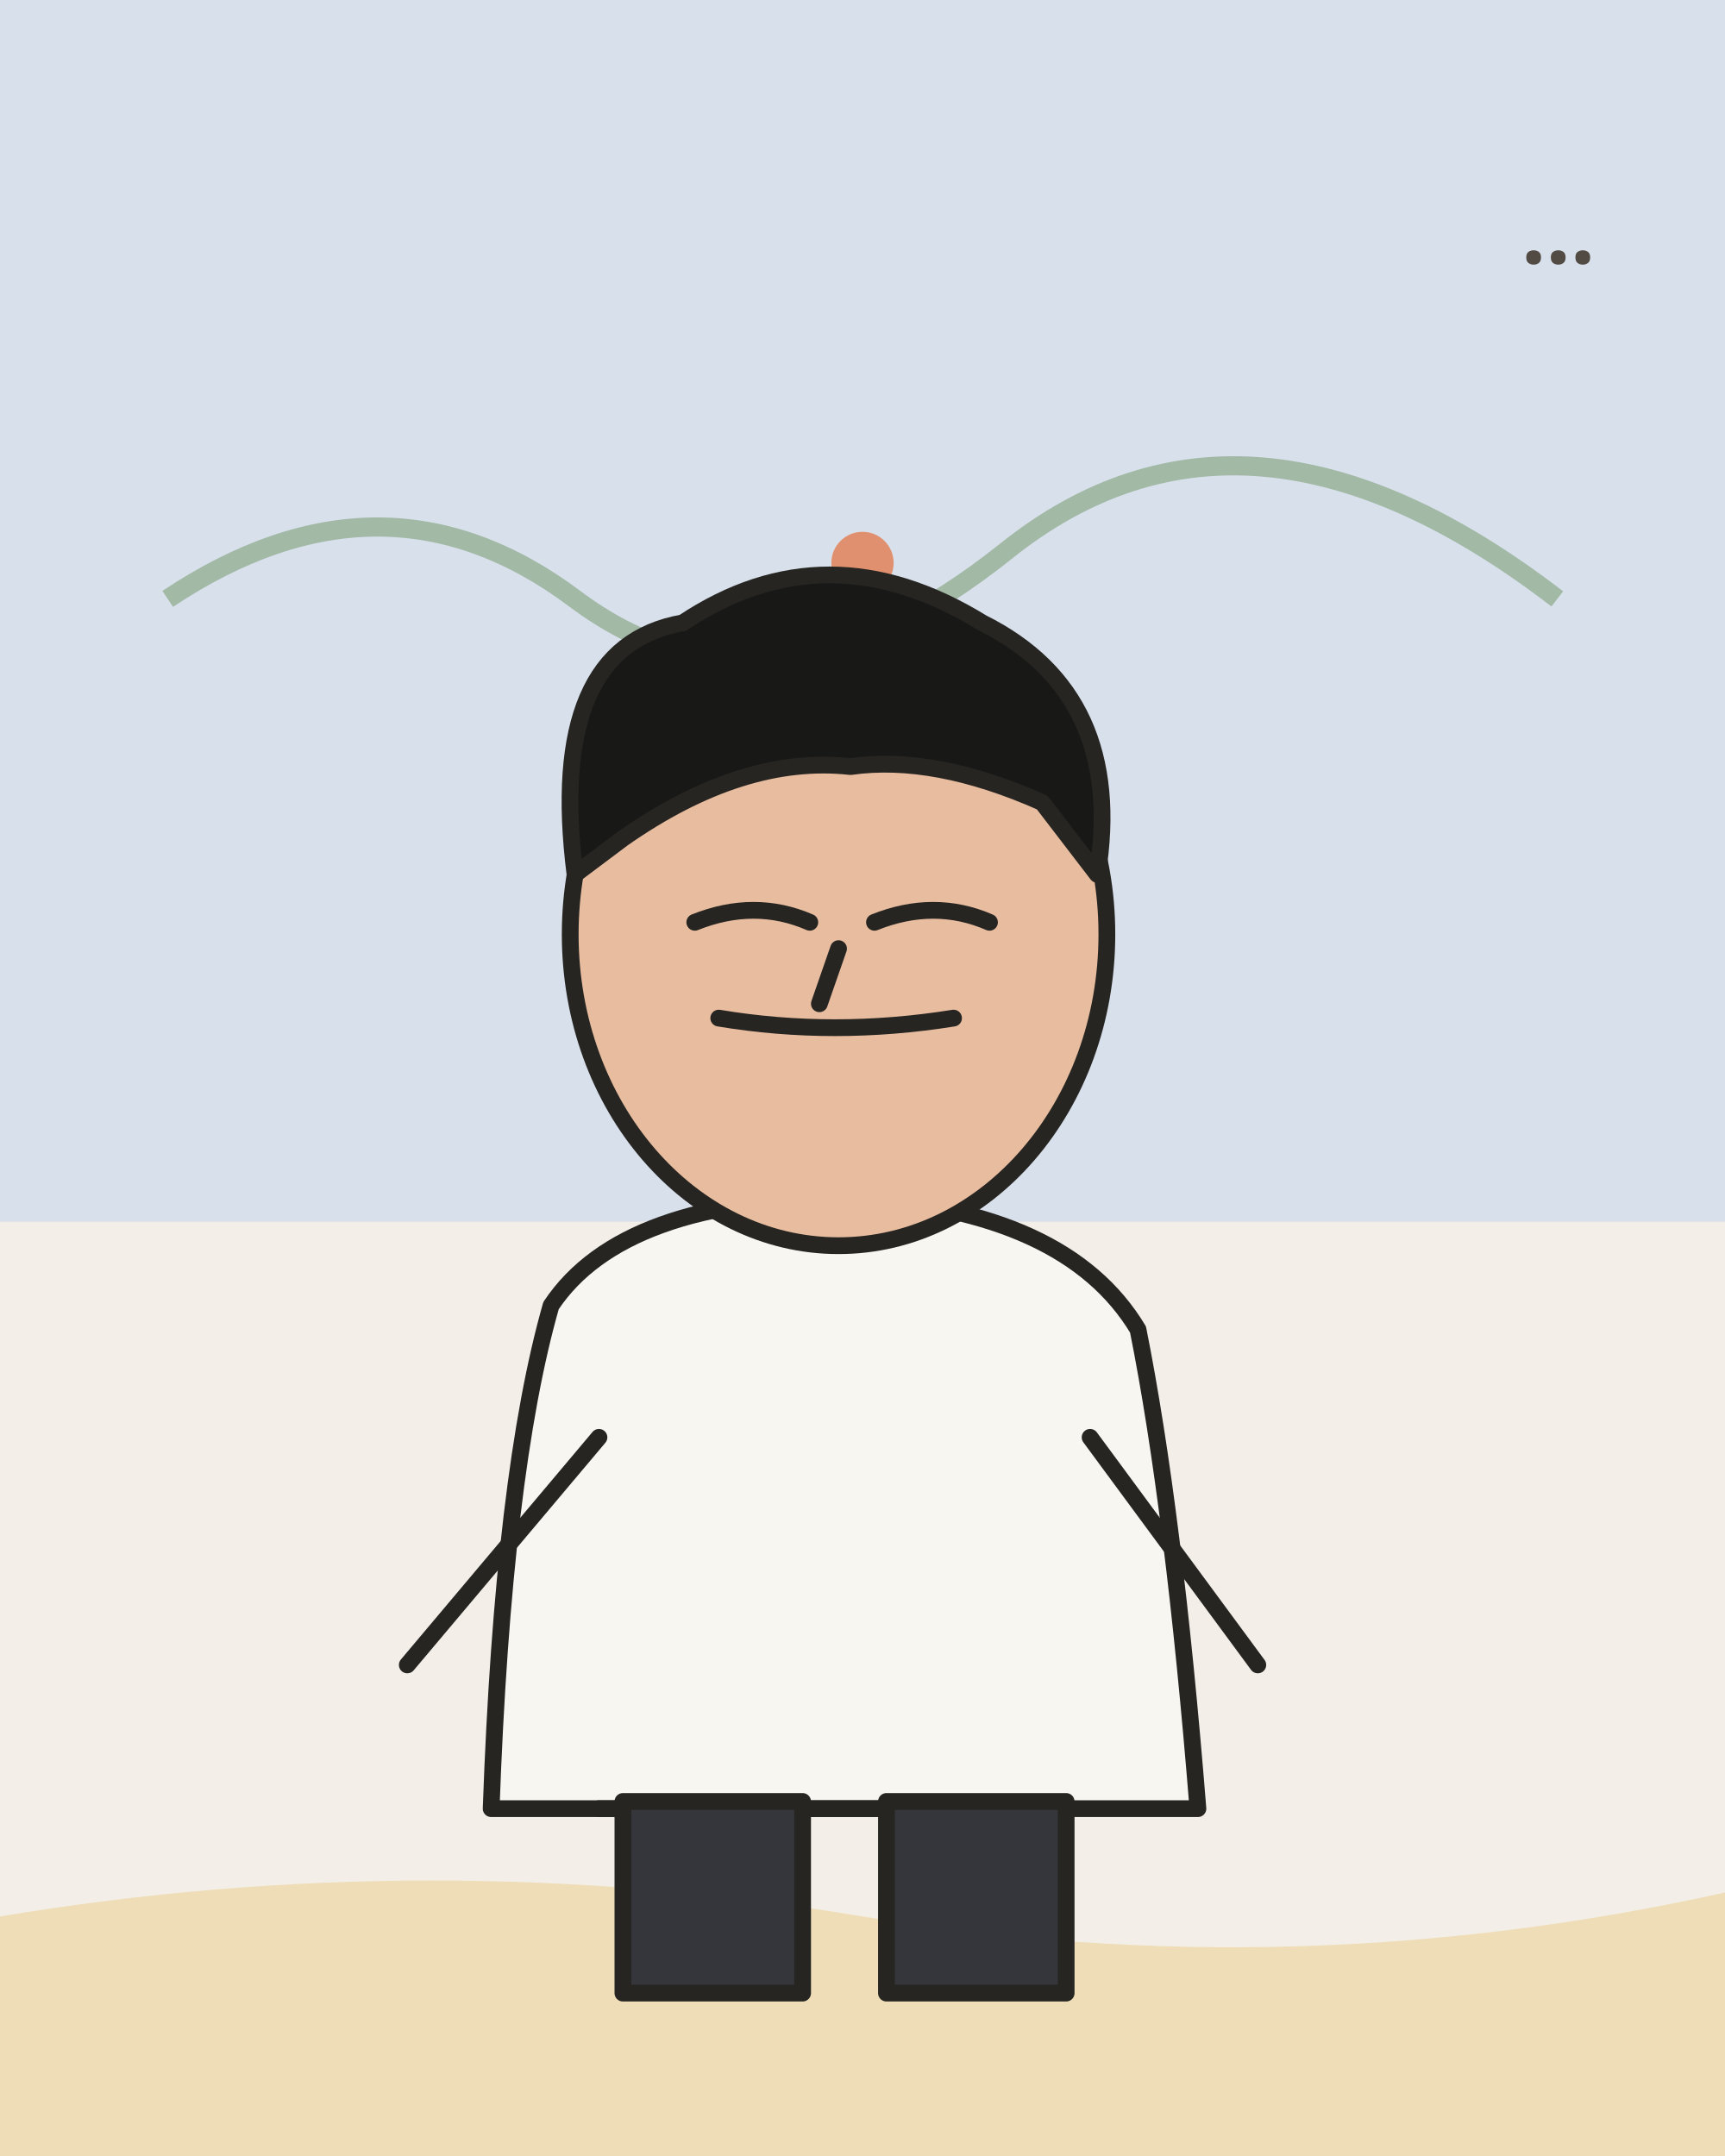
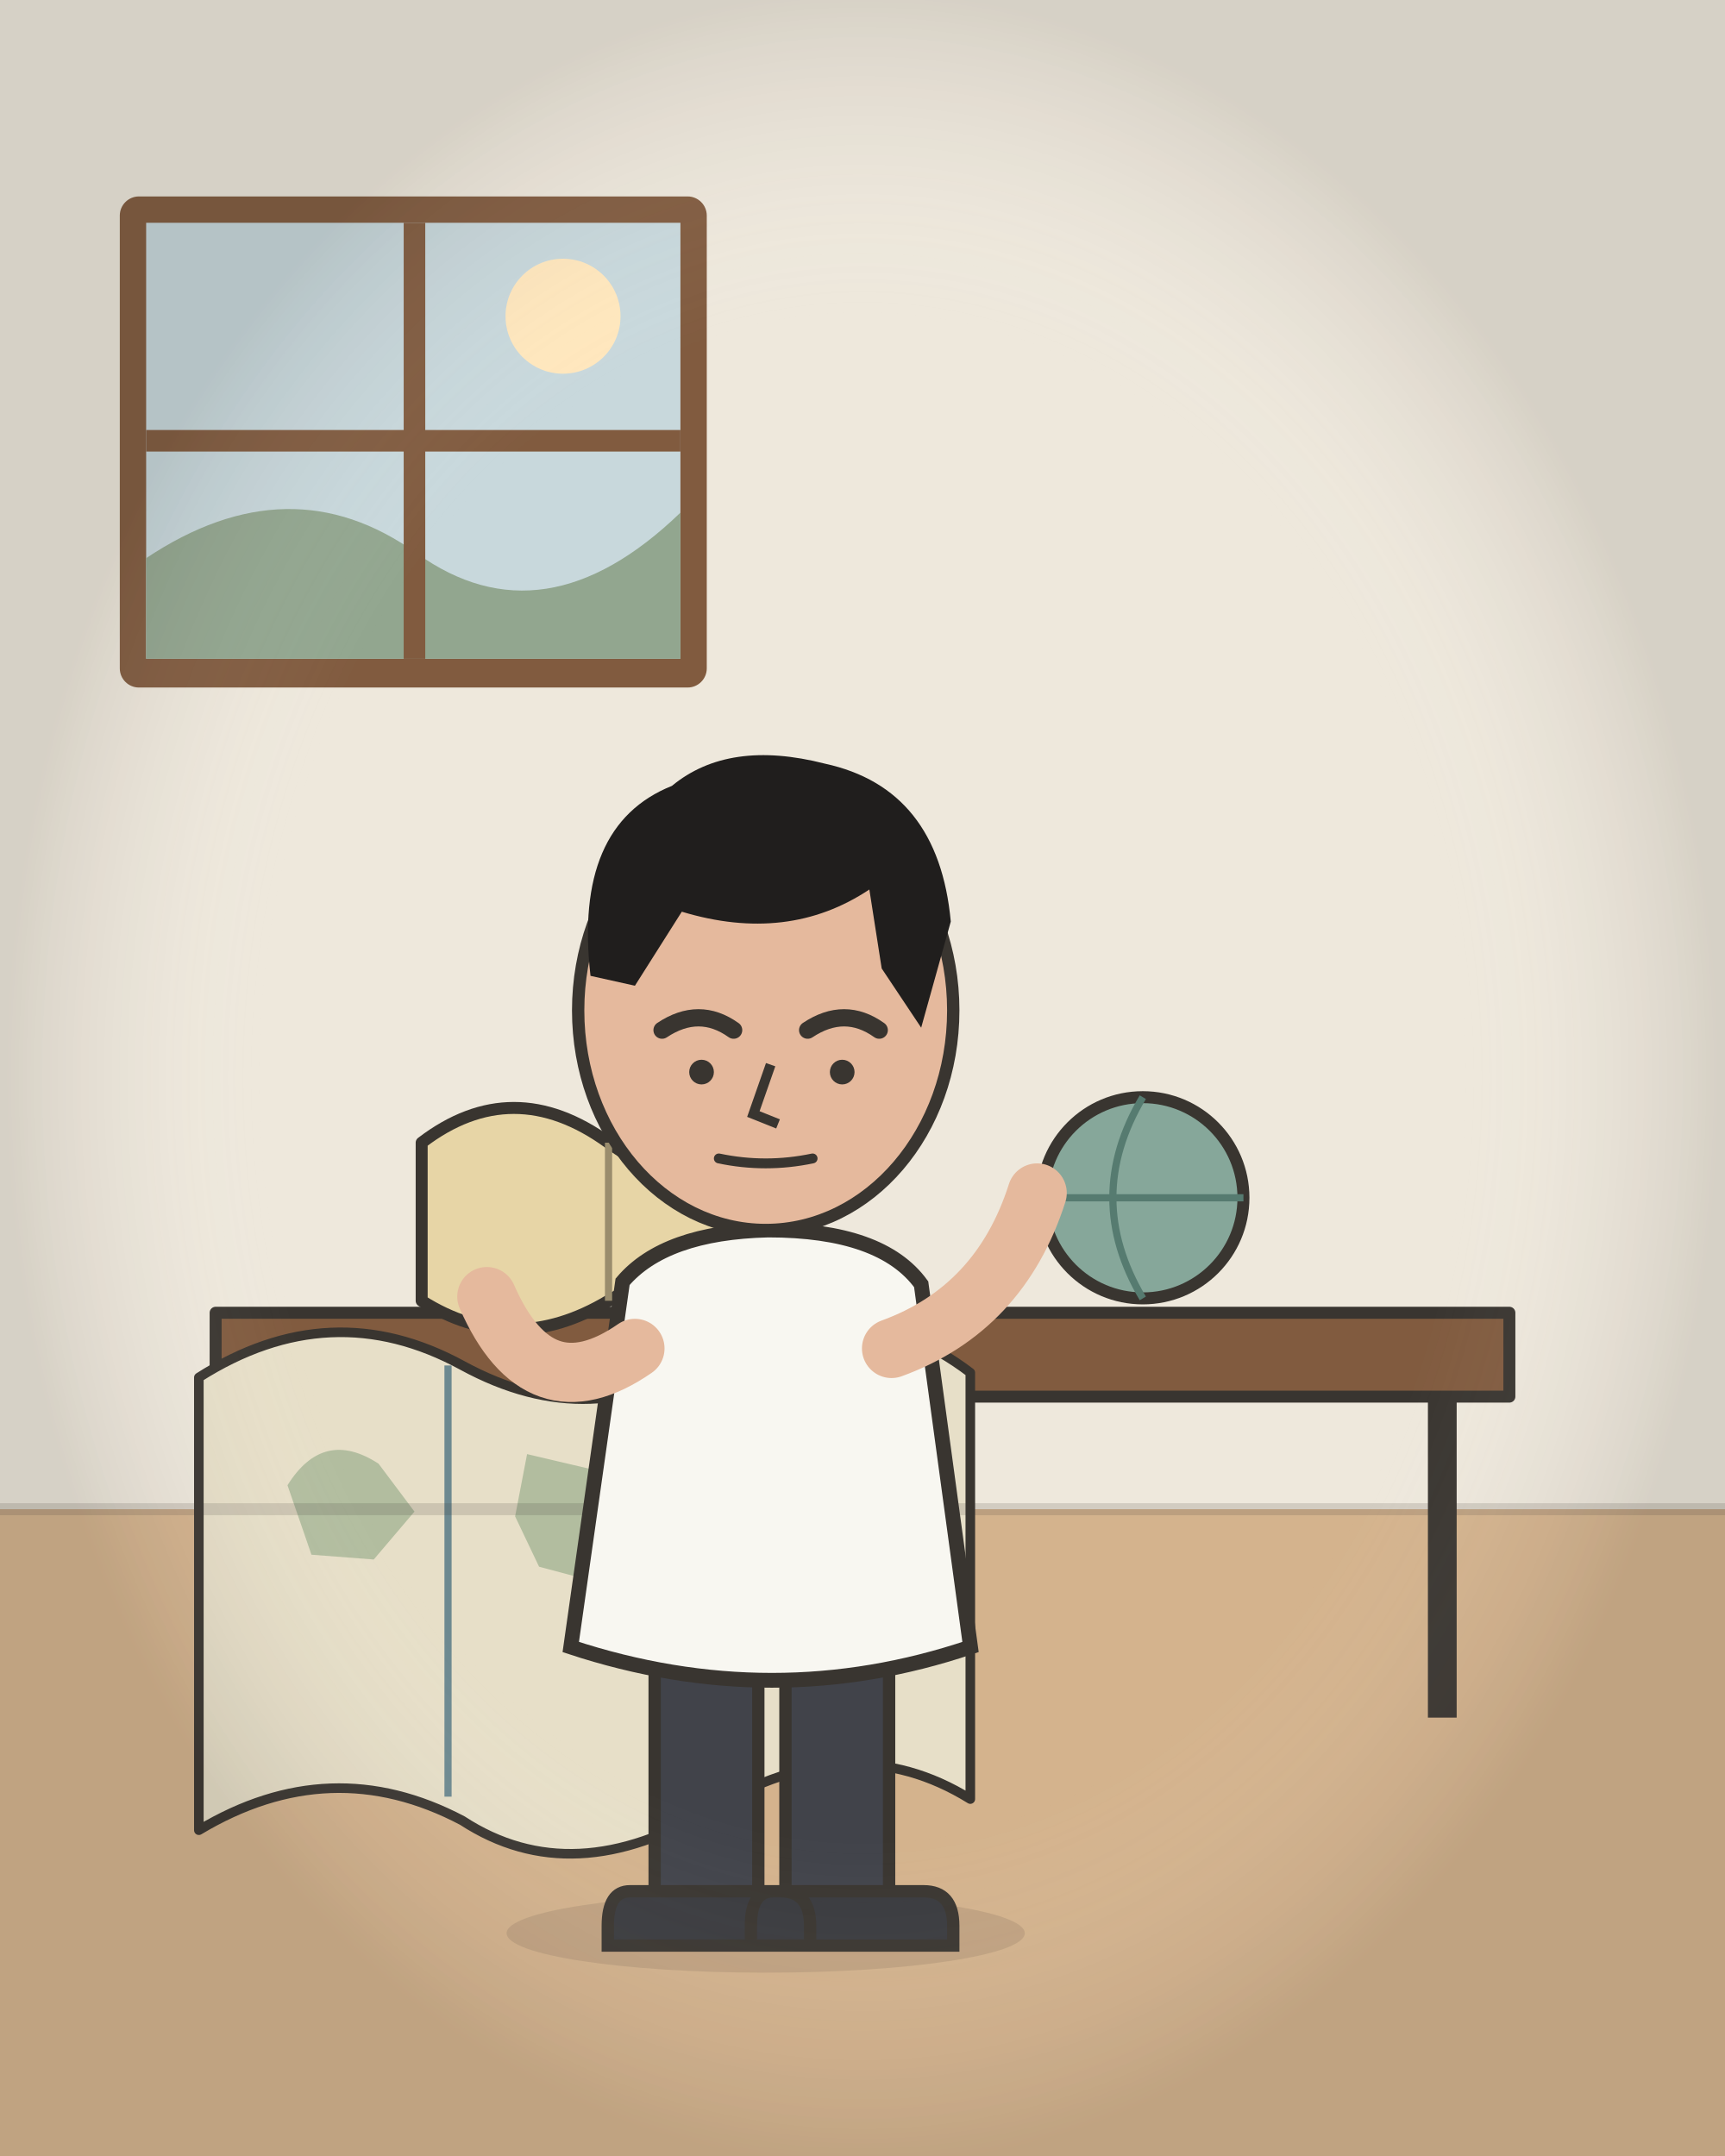
- <svg xmlns="http://www.w3.org/2000/svg" viewBox="0 0 720 900" role="img" aria-label="웹툰 장면">
-   <rect width="720" height="900" fill="#f3efe8" />
-   <rect x="0" y="0" width="720" height="510" fill="#d8e0eb" />
-   <path d="M70 250 Q160 190 240 250 T420 230 T650 250" fill="none" stroke="#a2b9a6" stroke-width="8" />
-   <circle cx="360" cy="235" r="13" fill="#e0906e" />
-   <path d="M0 800 Q180 770 360 800 T720 790V900H0Z" fill="#e8c77c" opacity=".45" />
-   <g stroke="#262522" stroke-width="7" stroke-linecap="round" stroke-linejoin="round">
-     <path d="M205 755 Q210 615 230 545 Q260 500 355 500 Q445 505 475 555 Q490 630 500 755Z" fill="#f7f6f1" />
-     <path d="M250 755h195" fill="none" />
-     <ellipse cx="350" cy="390" rx="112" ry="130" fill="#e8bc9e" />
-     <path d="M240 365 Q228 270 285 260 Q345 220 410 260 Q470 290 458 365 L435 335 Q390 315 355 320 Q310 315 260 350Z" fill="#181817" />
-     <path d="M290 385q25 -10 48 0M365 385q25 -10 48 0M300 425q48 8 98 0" fill="none" />
-     <path d="M350 396l-8 23" fill="none" />
-     <path d="M250 600l-80 95M455 600l70 95" fill="none" />
-     <rect x="260" y="752" width="75" height="80" fill="#34363b" />
-     <rect x="370" y="752" width="75" height="80" fill="#34363b" />
+ <svg xmlns="http://www.w3.org/2000/svg" viewBox="0 0 720 900" role="img" aria-label="웹툰 장면 삽화">
+   <defs>
+     <linearGradient id="wall" x2="0" y2="1">
+       <stop stop-color="#eee8dc" />
+       <stop offset="1" stop-color="#d4b38d" />
+     </linearGradient>
+     <linearGradient id="lamp" x2="1" y2="1">
+       <stop stop-color="#ffe7bd" />
+       <stop offset="1" stop-color="#fff" stop-opacity="0" />
+     </linearGradient>
+     <radialGradient id="shade">
+       <stop offset=".7" stop-color="#fff" stop-opacity="0" />
+       <stop offset="1" stop-color="#393530" stop-opacity=".13" />
+     </radialGradient>
+   </defs>
+   <rect width="720" height="900" fill="url(#wall)" />
+   <rect width="720" height="900" fill="#eee8dc" />
+   <path d="M0 630h720v270H0z" fill="#d4b38d" />
+   <g>
+     <rect x="50" y="82" width="245" height="205" rx="8" fill="#815b3f" />
+     <rect x="61" y="93" width="223" height="182" fill="#c8d8dc" />
+     <circle cx="235" cy="132" r="24" fill="#ffe7bd" />
+     <path d="M61 233q60-40 113-2t110-17v61H61z" fill="#92a68f" />
+     <path d="M173 93v182M61 184h223" stroke="#815b3f" stroke-width="9" />
  </g>
-   <g font-family="sans-serif" font-weight="700" fill="#514b43">
-     <text x="635" y="110" font-size="36">…</text>
+   <g stroke="#393530" stroke-width="5" stroke-linejoin="round">
+     <path d="M90 548h540v35H90z" fill="#815b3f" />
+     <path d="M118 583v134M602 583v134" stroke-width="12" />
+     <path d="M176 477q38-29 78 0t80 0v66q-40-24-80 0t-78 0z" fill="#e7d5a6" />
+     <path d="M254 477v66" fill="none" stroke="#9a8d6d" stroke-width="3" />
+     <circle cx="477" cy="500" r="42" fill="#86a79a" />
+     <path d="M435 500h84M477 458q-25 42 0 84" fill="none" stroke="#567b70" stroke-width="3" />
  </g>
+   <g stroke="#393530" stroke-width="4" stroke-linejoin="round">
+     <path d="M83 575q55-35 110-5t104-4q58-31 108 7v178q-50-31-108 4t-104 5q-55-29-110 4z" fill="#e7dfc8" />
+     <path d="M187 570v180M297 566v180" fill="none" stroke="#6d8990" stroke-width="3" />
+     <path d="M120 620q15-24 38-9l15 20-17 20-26-2zM220 607l34 8 18 30-17 17-30-8-10-21zM330 635l39-8 18 22-19 18-31-4z" fill="#b2bd9f" stroke="none" />
+   </g>
+   <path d="M0 630h720" stroke="#393530" opacity=".16" stroke-width="5" />
+   <g transform="translate(196 292) scale(1.03)">
+     <ellipse cx="120" cy="500" rx="105" ry="16" fill="#473d34" opacity=".14" />
+     <path d="M75 385h42v114H75zM128 385h42v114h-42z" fill="#41434a" stroke="#393530" stroke-width="5" />
+     <path d="M65 483h61q12 0 12 14v8H56v-8q0-14 9-14zM123 483h61q12 0 12 14v8h-82v-8q0-14 9-14z" fill="#393a3e" stroke="#393530" stroke-width="5" />
+     <path d="M62 236q17-20 59-21 46 0 62 22l20 147q-80 27-162 0z" fill="#f8f7f1" stroke="#393530" stroke-width="6" />
+     <path d="M67 263Q28 290 7 242M171 263q44-16 59-63" fill="none" stroke="#e5b99d" stroke-width="24" stroke-linecap="round" />
+     <ellipse cx="120" cy="126" rx="76" ry="89" fill="#e5b99d" stroke="#393530" stroke-width="5" />
+     <path d="M49 112Q42 51 82 35q23-19 62-9 46 10 51 64l-12 43-16-24-5-32q-33 22-76 9l-19 30z" fill="#201e1d" />
+     <path d="M78 134q15-10 29 0M137 134q15-10 29 0" fill="none" stroke="#393530" stroke-width="7" stroke-linecap="round" />
+     <circle cx="94" cy="151" r="5" fill="#393530" />
+     <circle cx="151" cy="151" r="5" fill="#393530" />
+     <path d="M122 148l-7 20 10 4" fill="none" stroke="#393530" stroke-width="4" />
+     <path d="M101 186q19 4 38 0" fill="none" stroke="#393530" stroke-width="4" stroke-linecap="round" />
+   </g>
+   <rect width="720" height="900" fill="url(#shade)" />
</svg>
